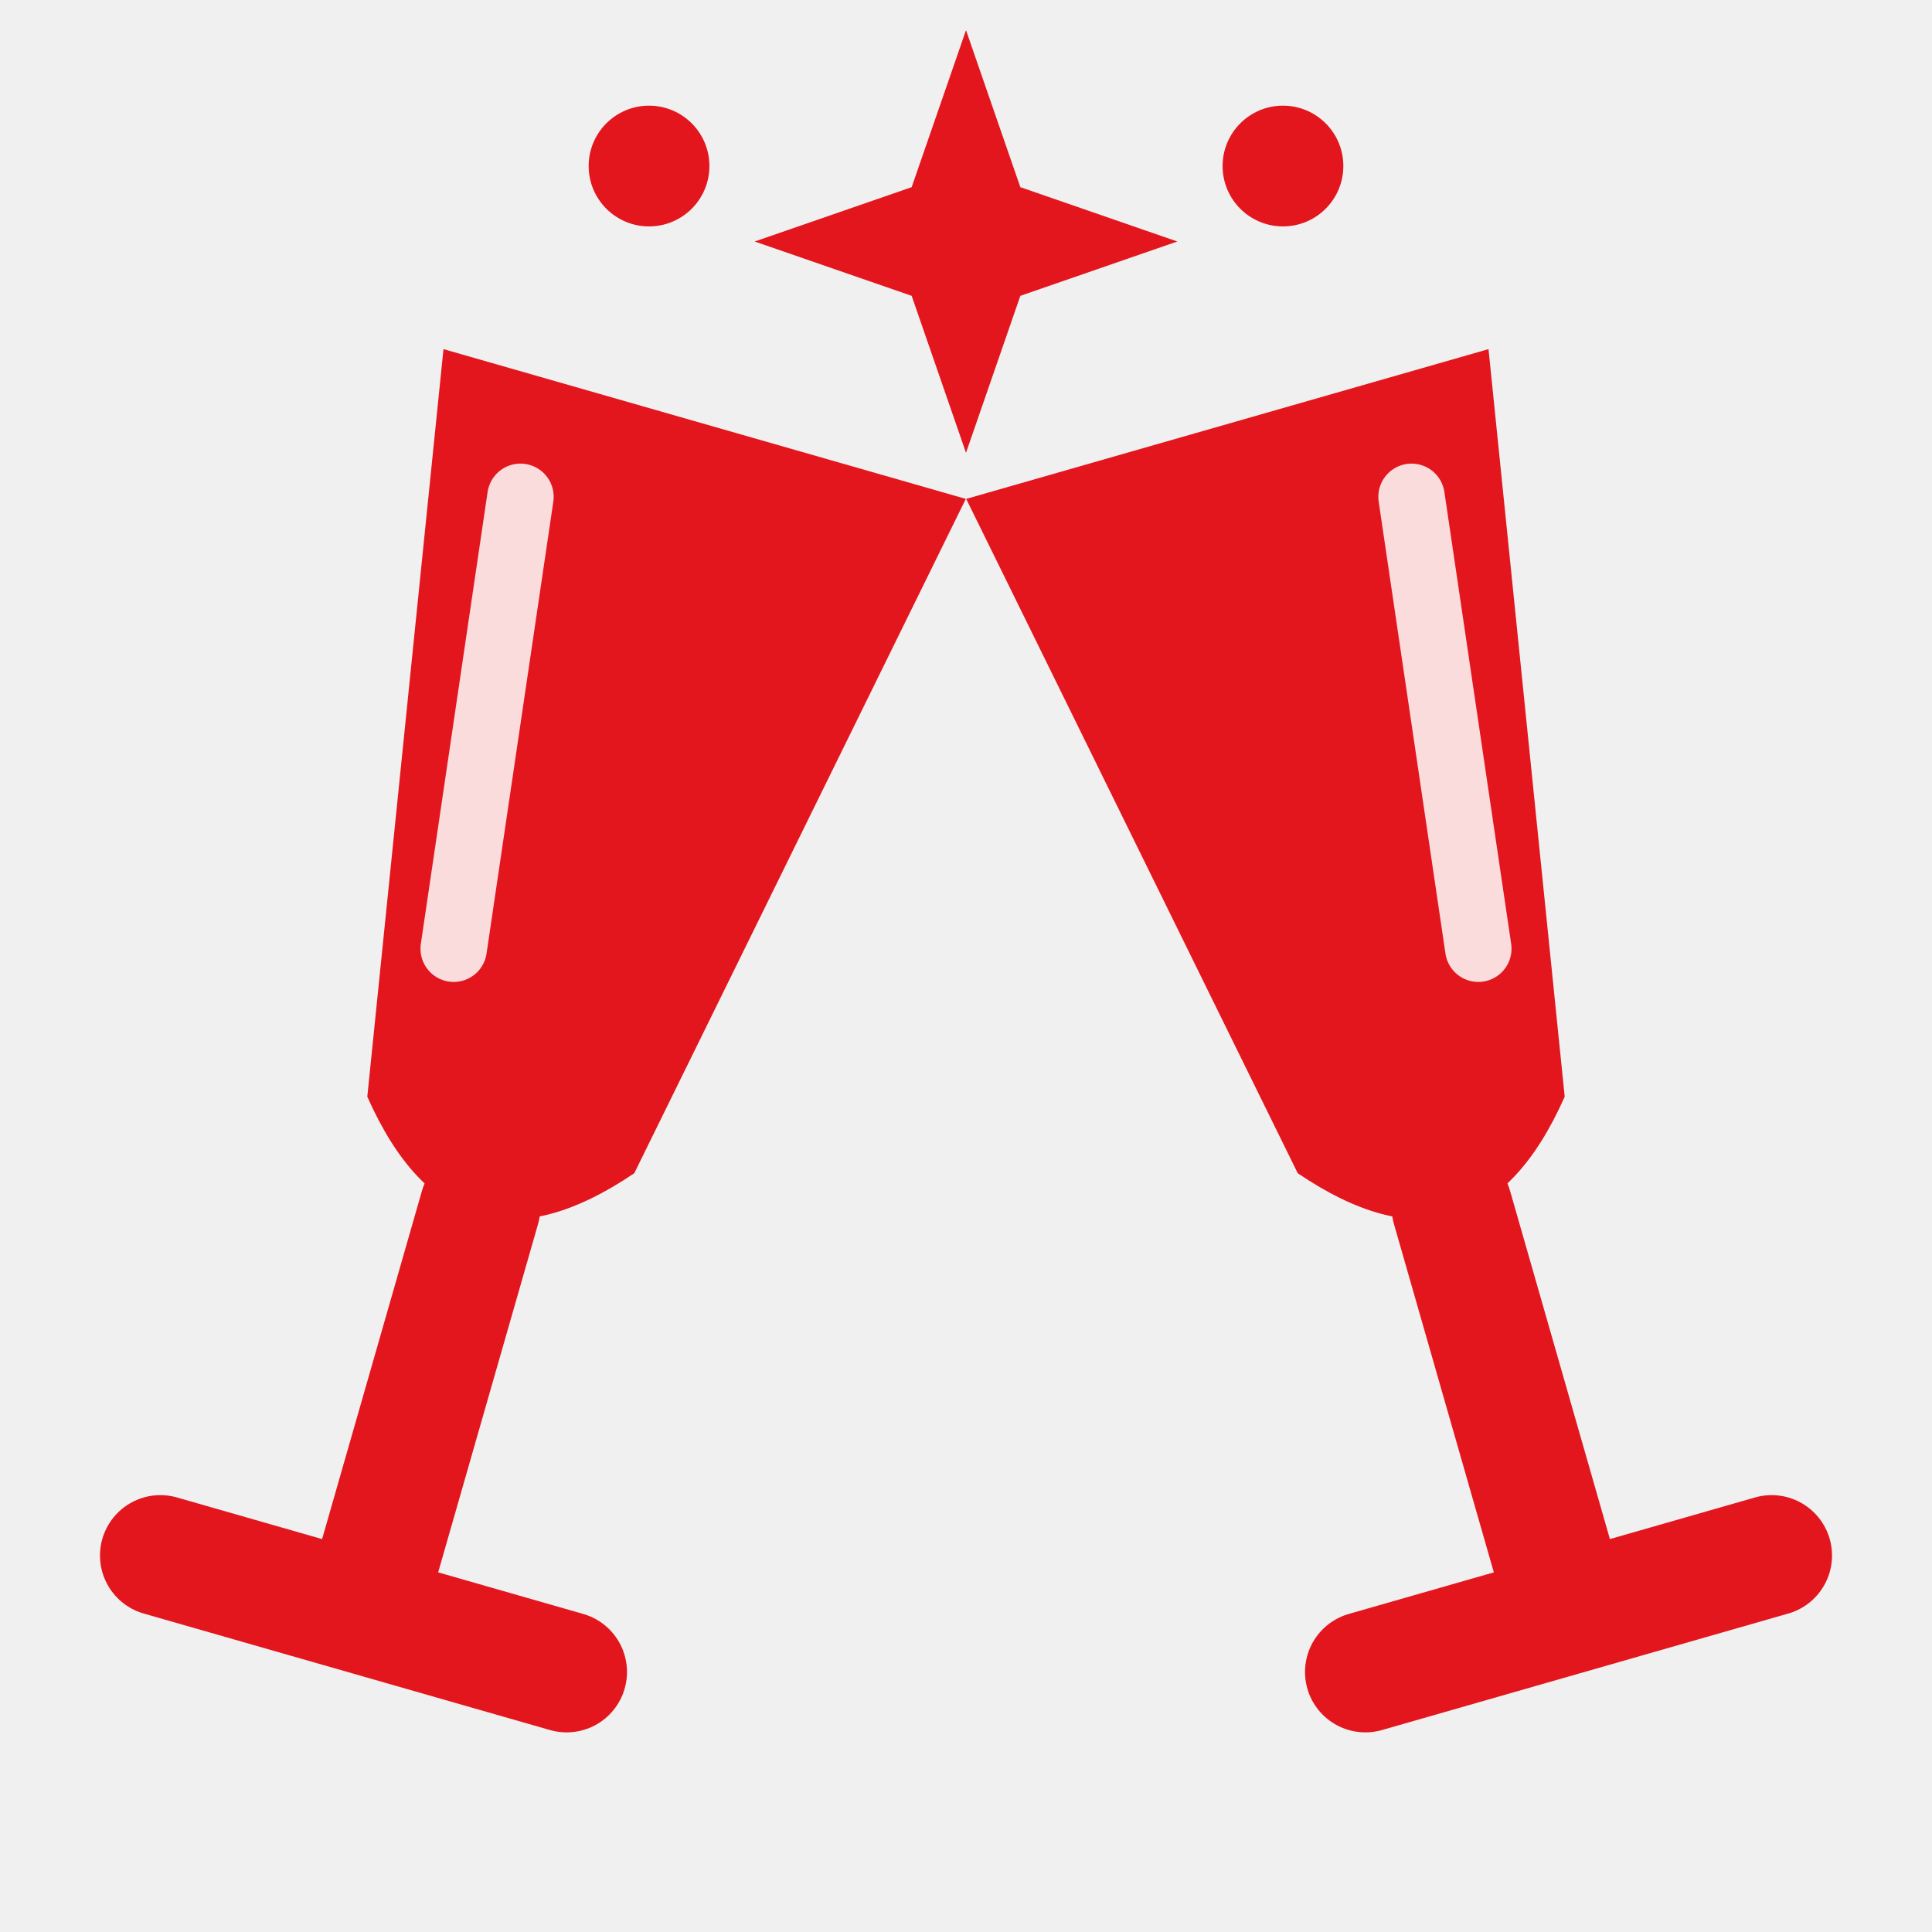
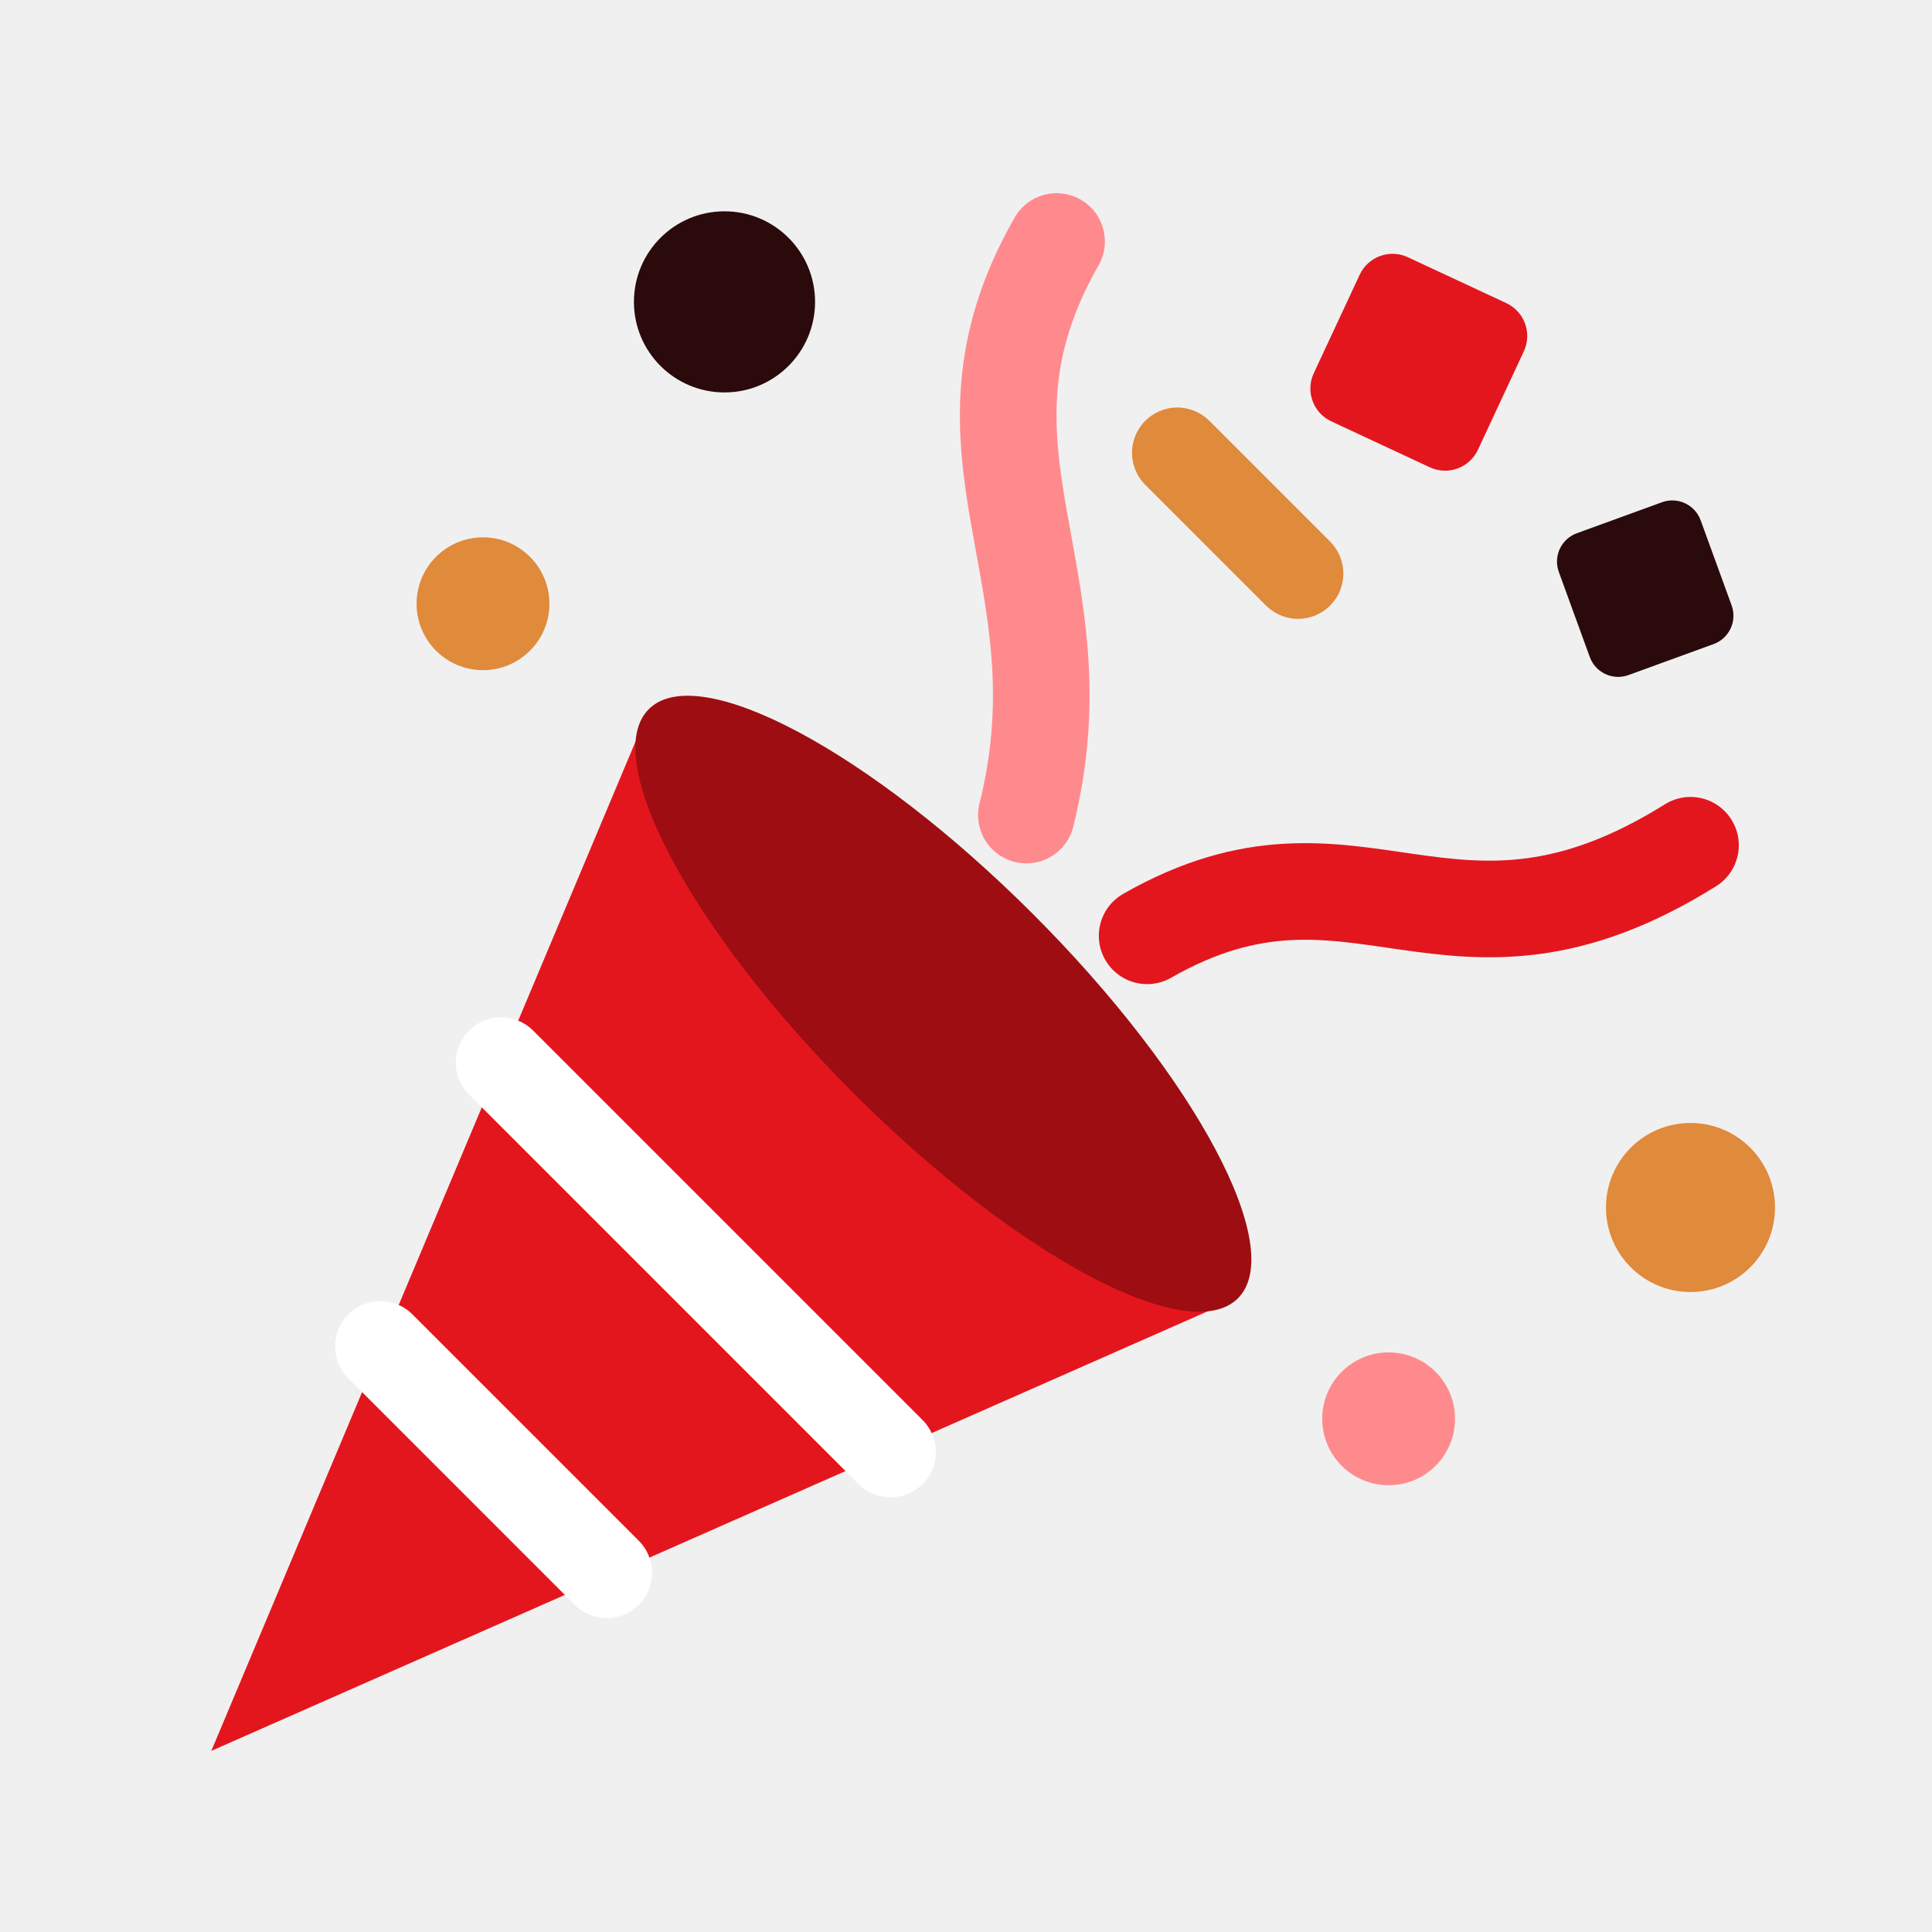
<svg xmlns="http://www.w3.org/2000/svg" viewBox="0 0 64 64">
-   <defs>
-     <g id="flute">
-       <path d="M-9 -27 H9 L4.6 -2.5 Q0 3 -4.6 -2.5 Z" fill="#E3161E" />
-       <path d="M-5.2 -23 L-3.2 -8" stroke="#FFFFFF" stroke-width="2.2" stroke-linecap="round" opacity=".85" />
-       <path d="M0 0 V13" stroke="#E3161E" stroke-width="4" stroke-linecap="round" />
-       <path d="M-7 14 H7" stroke="#E3161E" stroke-width="4" stroke-linecap="round" />
-     </g>
-   </defs>
-   <use href="#flute" transform="translate(15.9 40) rotate(16)" />
-   <use href="#flute" transform="translate(48.1 40) rotate(-16) scale(-1 1)" />
-   <path d="M32 1 L33.8 6.2 L39 8 L33.8 9.8 L32 15 L30.2 9.8 L25 8 L30.2 6.2 Z" fill="#E3161E" />
-   <circle cx="21.5" cy="5.5" r="2" fill="#E3161E" />
-   <circle cx="42.5" cy="5.5" r="2" fill="#E3161E" />
+   <path d="M34 27 C36 19 31 15 35 8" fill="none" stroke="#FF8A8E" stroke-width="3.2" stroke-linecap="round" />
+   <path d="M38 31 C45 27 48 33 56 28" fill="none" stroke="#E3161E" stroke-width="3.2" stroke-linecap="round" />
+   <rect x="44" y="9" width="6" height="6" rx="1.2" fill="#E3161E" transform="rotate(25 47 12)" />
+   <rect x="52" y="17" width="5" height="5" rx="1" fill="#2A0A0B" transform="rotate(-20 54.5 19.5)" />
+   <circle cx="24" cy="10" r="3" fill="#2A0A0B" />
+   <circle cx="56" cy="40" r="2.8" fill="#E08A3C" />
+   <path d="M39 15 L43 19" stroke="#E08A3C" stroke-width="3" stroke-linecap="round" />
+   <circle cx="46" cy="47" r="2.2" fill="#FF8A8E" />
+   <circle cx="16" cy="20" r="2.2" fill="#E08A3C" />
+   <path d="M7 58 L21.5 23.5 L41 43 Z" fill="#E3161E" stroke-linejoin="round" />
+   <path d="M12.6 44.6 L20.1 52.1" stroke="#FFFFFF" stroke-width="3" stroke-linecap="round" />
+   <path d="M16.6 35.2 L29.5 48.1" stroke="#FFFFFF" stroke-width="3" stroke-linecap="round" />
+   <ellipse cx="31.25" cy="33.25" rx="13.8" ry="4.2" transform="rotate(45 31.25 33.25)" fill="#9E0D12" />
</svg>
